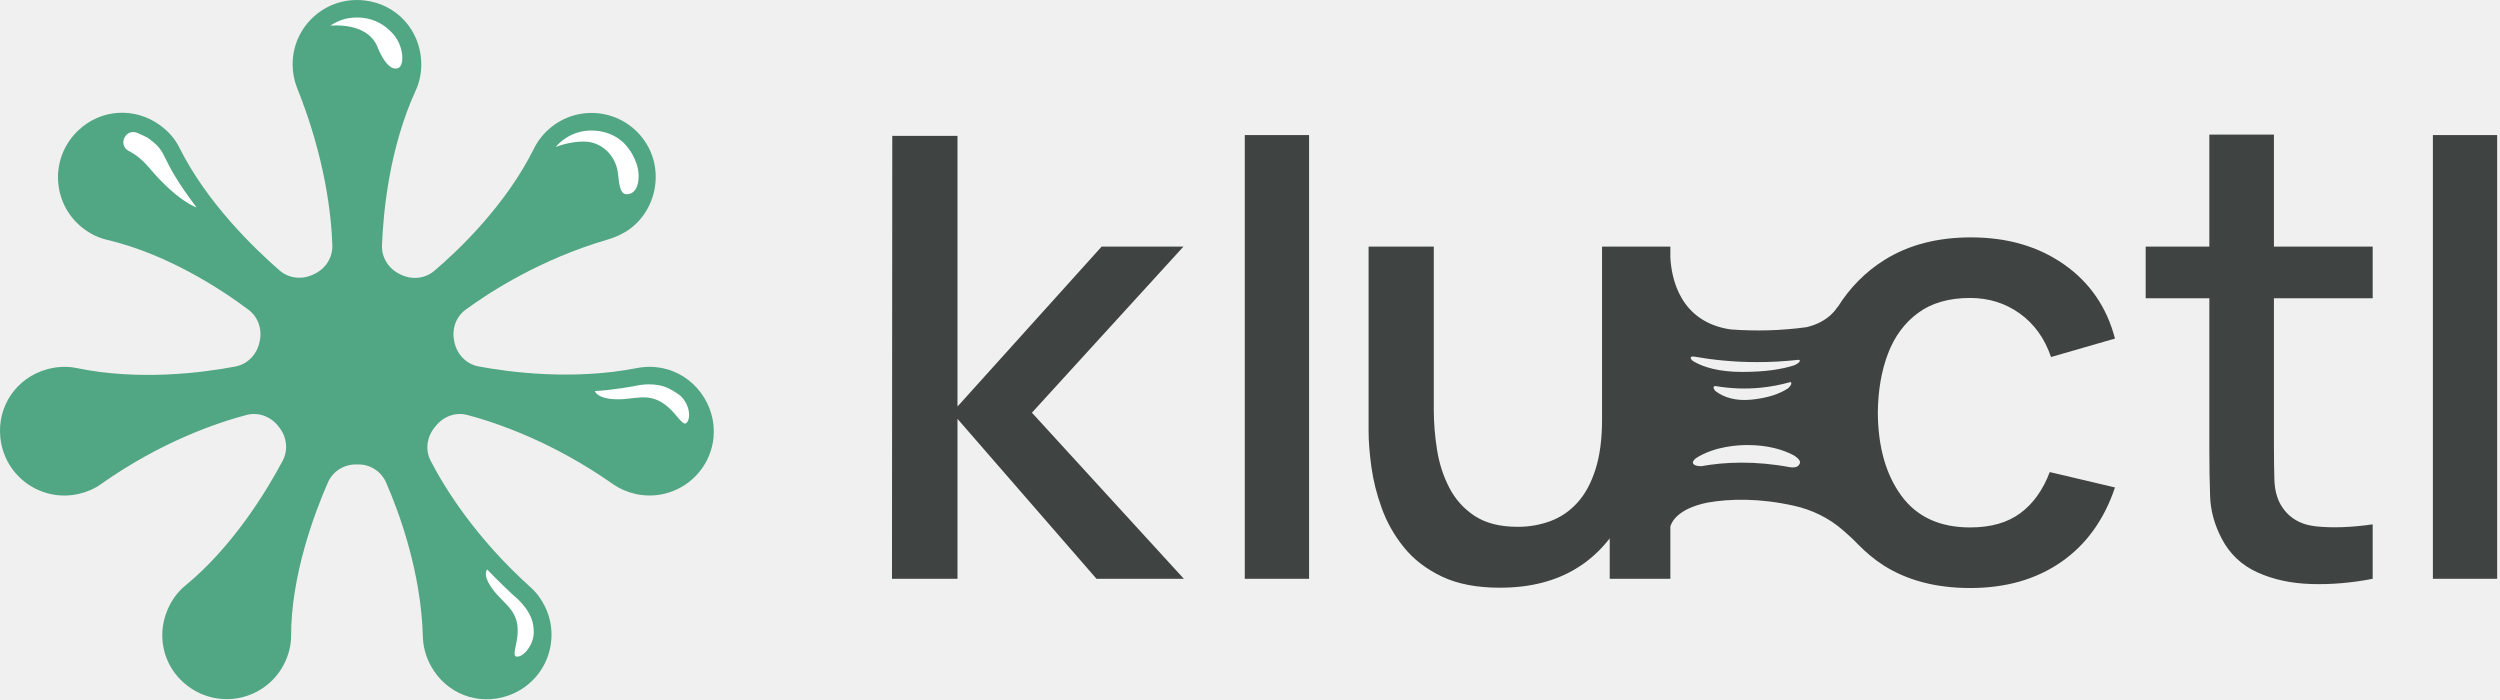
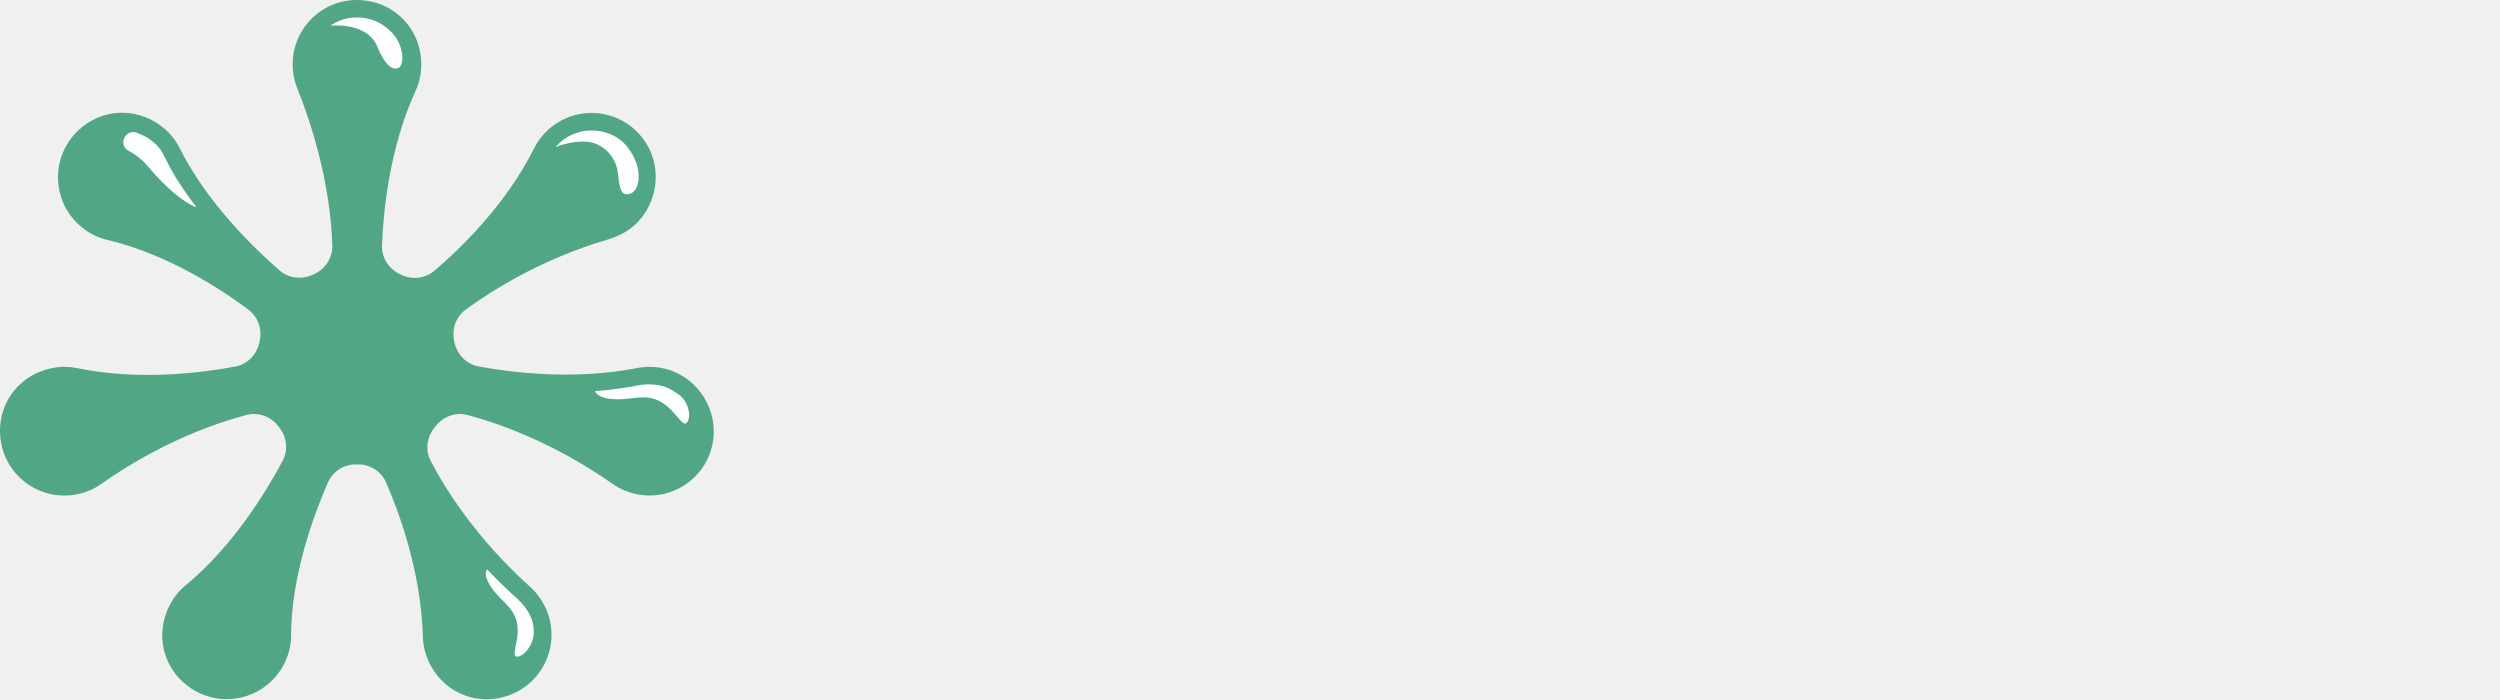
<svg xmlns="http://www.w3.org/2000/svg" width="143" height="40" viewBox="0 0 143 40" fill="none">
  <g clip-path="url(#clip0_133_262)">
-     <path d="M67.693 14.106H63.013L54.768 23.255V7.772H51.038L51.021 33.107H54.768V23.958L62.72 33.107H67.717L59.026 23.606L67.693 14.106ZM71.202 7.727H74.879V33.107H71.202V7.727ZM130.069 7.701H126.374V14.106H122.733V17.062H126.374V25.63C126.374 26.662 126.389 27.585 126.418 28.4C126.447 29.216 126.668 30.016 127.078 30.802C127.536 31.682 128.216 32.327 129.119 32.737C130.022 33.148 131.048 33.371 132.198 33.406C133.347 33.441 134.52 33.341 135.717 33.107V29.993C134.473 30.169 133.391 30.207 132.47 30.107C131.55 30.008 130.879 29.594 130.456 28.867C130.233 28.48 130.113 28.005 130.095 27.442C130.078 26.879 130.069 26.216 130.069 25.454V17.062H135.717V14.106H130.069V7.701ZM139.161 7.727H142.838V33.107H139.161V7.727ZM109.718 17.897C110.491 17.328 111.482 17.044 112.691 17.044C113.758 17.044 114.705 17.34 115.532 17.933C116.359 18.525 116.954 19.355 117.318 20.422L120.977 19.366C120.508 17.572 119.537 16.159 118.066 15.127C116.593 14.094 114.819 13.578 112.743 13.578C110.82 13.578 109.172 14.006 107.8 14.863C106.698 15.55 105.81 16.457 105.117 17.564L105.107 17.551C105.107 17.551 104.656 18.409 103.327 18.716C101.884 18.911 100.425 18.953 98.974 18.841C96.088 18.406 95.608 15.915 95.545 14.733V14.106H91.637V23.993C91.637 25.119 91.51 26.076 91.258 26.861C91.006 27.647 90.66 28.28 90.22 28.761C89.78 29.243 89.267 29.591 88.681 29.808C88.094 30.025 87.472 30.134 86.816 30.134C85.807 30.134 84.989 29.928 84.362 29.518C83.734 29.107 83.247 28.568 82.901 27.899C82.555 27.231 82.321 26.506 82.198 25.727C82.075 24.947 82.013 24.187 82.013 23.448V14.106H78.283V24.662C78.283 25.248 78.336 25.928 78.442 26.703C78.547 27.477 78.746 28.269 79.04 29.078C79.333 29.887 79.758 30.635 80.315 31.321C80.872 32.007 81.596 32.561 82.488 32.984C83.379 33.406 84.482 33.617 85.795 33.617C87.508 33.617 88.968 33.248 90.176 32.508C90.921 32.053 91.546 31.474 92.076 30.797V33.107H95.545V30.117C95.606 29.885 95.94 29.105 97.654 28.751C98.951 28.522 100.61 28.485 102.608 28.927C103.643 29.157 104.607 29.622 105.406 30.319C105.677 30.555 105.97 30.809 106.283 31.141C106.72 31.583 107.193 31.99 107.729 32.333C109.09 33.2 110.744 33.635 112.691 33.635C114.732 33.635 116.467 33.139 117.898 32.148C119.329 31.157 120.355 29.735 120.977 27.882L117.247 27.002C116.86 28.022 116.3 28.805 115.567 29.351C114.834 29.896 113.875 30.169 112.691 30.169C110.955 30.169 109.644 29.565 108.759 28.357C107.873 27.149 107.424 25.565 107.412 23.606C107.424 22.34 107.617 21.213 107.993 20.228C108.368 19.243 108.943 18.466 109.718 17.897V17.897ZM96.877 20.392C97.865 20.57 99.096 20.713 100.516 20.713C101.249 20.713 102.033 20.674 102.858 20.583C102.881 20.583 102.904 20.583 102.914 20.586C102.956 20.598 103.036 20.707 102.635 20.892C101.94 21.12 100.989 21.274 99.655 21.274C98.358 21.274 97.472 21.02 96.863 20.668C96.776 20.604 96.701 20.529 96.709 20.452C96.715 20.397 96.797 20.388 96.877 20.392ZM102.269 22.218C101.801 22.521 101.145 22.761 100.199 22.858C99.279 22.952 98.622 22.734 98.15 22.389C98.081 22.324 98.019 22.246 98.016 22.16C98.015 22.099 98.071 22.083 98.129 22.082C98.993 22.232 99.874 22.263 100.746 22.174C101.266 22.12 101.817 22.02 102.392 21.86C102.408 21.858 102.425 21.856 102.432 21.858C102.463 21.869 102.532 21.984 102.269 22.218ZM102.401 26.726C100.409 26.355 98.704 26.415 97.316 26.666C97.068 26.672 96.832 26.601 96.832 26.458C96.832 26.371 96.918 26.281 97.01 26.207C98.086 25.52 99.427 25.457 99.95 25.457C101.087 25.457 101.963 25.7 102.639 26.063L102.638 26.065C102.638 26.065 103.018 26.306 102.957 26.483C102.898 26.653 102.776 26.771 102.401 26.726Z" fill="#3F4443" />
+     <path class="kluctl_logo_text" d="M67.693 14.106H63.013L54.768 23.255V7.772H51.038L51.021 33.107H54.768V23.958L62.72 33.107H67.717L59.026 23.606L67.693 14.106ZM71.202 7.727H74.879V33.107H71.202V7.727ZM130.069 7.701H126.374V14.106H122.733V17.062H126.374V25.63C126.374 26.662 126.389 27.585 126.418 28.4C126.447 29.216 126.668 30.016 127.078 30.802C127.536 31.682 128.216 32.327 129.119 32.737C130.022 33.148 131.048 33.371 132.198 33.406C133.347 33.441 134.52 33.341 135.717 33.107V29.993C134.473 30.169 133.391 30.207 132.47 30.107C131.55 30.008 130.879 29.594 130.456 28.867C130.233 28.48 130.113 28.005 130.095 27.442C130.078 26.879 130.069 26.216 130.069 25.454V17.062H135.717V14.106H130.069V7.701ZM139.161 7.727H142.838V33.107H139.161V7.727ZM109.718 17.897C110.491 17.328 111.482 17.044 112.691 17.044C113.758 17.044 114.705 17.34 115.532 17.933C116.359 18.525 116.954 19.355 117.318 20.422L120.977 19.366C120.508 17.572 119.537 16.159 118.066 15.127C116.593 14.094 114.819 13.578 112.743 13.578C110.82 13.578 109.172 14.006 107.8 14.863C106.698 15.55 105.81 16.457 105.117 17.564L105.107 17.551C105.107 17.551 104.656 18.409 103.327 18.716C101.884 18.911 100.425 18.953 98.974 18.841C96.088 18.406 95.608 15.915 95.545 14.733V14.106H91.637V23.993C91.637 25.119 91.51 26.076 91.258 26.861C91.006 27.647 90.66 28.28 90.22 28.761C89.78 29.243 89.267 29.591 88.681 29.808C88.094 30.025 87.472 30.134 86.816 30.134C85.807 30.134 84.989 29.928 84.362 29.518C83.734 29.107 83.247 28.568 82.901 27.899C82.555 27.231 82.321 26.506 82.198 25.727C82.075 24.947 82.013 24.187 82.013 23.448V14.106H78.283V24.662C78.283 25.248 78.336 25.928 78.442 26.703C78.547 27.477 78.746 28.269 79.04 29.078C79.333 29.887 79.758 30.635 80.315 31.321C80.872 32.007 81.596 32.561 82.488 32.984C83.379 33.406 84.482 33.617 85.795 33.617C87.508 33.617 88.968 33.248 90.176 32.508C90.921 32.053 91.546 31.474 92.076 30.797V33.107H95.545V30.117C95.606 29.885 95.94 29.105 97.654 28.751C98.951 28.522 100.61 28.485 102.608 28.927C103.643 29.157 104.607 29.622 105.406 30.319C105.677 30.555 105.97 30.809 106.283 31.141C106.72 31.583 107.193 31.99 107.729 32.333C109.09 33.2 110.744 33.635 112.691 33.635C114.732 33.635 116.467 33.139 117.898 32.148C119.329 31.157 120.355 29.735 120.977 27.882L117.247 27.002C116.86 28.022 116.3 28.805 115.567 29.351C114.834 29.896 113.875 30.169 112.691 30.169C110.955 30.169 109.644 29.565 108.759 28.357C107.873 27.149 107.424 25.565 107.412 23.606C107.424 22.34 107.617 21.213 107.993 20.228C108.368 19.243 108.943 18.466 109.718 17.897V17.897ZM96.877 20.392C97.865 20.57 99.096 20.713 100.516 20.713C101.249 20.713 102.033 20.674 102.858 20.583C102.881 20.583 102.904 20.583 102.914 20.586C102.956 20.598 103.036 20.707 102.635 20.892C101.94 21.12 100.989 21.274 99.655 21.274C98.358 21.274 97.472 21.02 96.863 20.668C96.776 20.604 96.701 20.529 96.709 20.452C96.715 20.397 96.797 20.388 96.877 20.392ZM102.269 22.218C101.801 22.521 101.145 22.761 100.199 22.858C99.279 22.952 98.622 22.734 98.15 22.389C98.081 22.324 98.019 22.246 98.016 22.16C98.015 22.099 98.071 22.083 98.129 22.082C98.993 22.232 99.874 22.263 100.746 22.174C101.266 22.12 101.817 22.02 102.392 21.86C102.408 21.858 102.425 21.856 102.432 21.858C102.463 21.869 102.532 21.984 102.269 22.218ZM102.401 26.726C100.409 26.355 98.704 26.415 97.316 26.666C97.068 26.672 96.832 26.601 96.832 26.458C96.832 26.371 96.918 26.281 97.01 26.207C98.086 25.52 99.427 25.457 99.95 25.457C101.087 25.457 101.963 25.7 102.639 26.063L102.638 26.065C102.638 26.065 103.018 26.306 102.957 26.483C102.898 26.653 102.776 26.771 102.401 26.726Z" />
    <path d="M38.163 21.124C37.58 20.959 36.994 20.943 36.443 21.052C32.809 21.765 29.206 21.301 27.375 20.96C26.677 20.83 26.152 20.284 25.997 19.591C25.994 19.577 25.991 19.563 25.988 19.549C25.828 18.858 26.058 18.137 26.63 17.718C28.058 16.67 30.944 14.817 34.764 13.701C35.64 13.446 36.479 12.938 37.032 11.949C37.672 10.802 37.673 9.367 36.99 8.244C35.813 6.307 33.255 5.897 31.542 7.264C31.115 7.604 30.782 8.019 30.554 8.477C28.934 11.732 26.276 14.272 24.845 15.49C24.307 15.948 23.557 16.015 22.921 15.705C22.907 15.698 22.892 15.691 22.877 15.684C22.238 15.379 21.824 14.746 21.85 14.039C21.921 12.15 22.265 8.468 23.78 5.175C24.011 4.672 24.12 4.103 24.093 3.507C24.01 1.7 22.687 0.254 20.891 0.03C18.648 -0.25 16.738 1.491 16.738 3.679C16.738 4.157 16.827 4.614 16.995 5.031C18.607 9.048 18.955 12.323 19.01 14.028C19.033 14.735 18.623 15.37 17.983 15.671C17.965 15.68 17.947 15.688 17.93 15.697C17.286 16.008 16.529 15.937 15.99 15.469C14.537 14.205 11.823 11.585 10.262 8.446C10.017 7.953 9.641 7.517 9.162 7.168C7.705 6.106 5.756 6.228 4.458 7.478C2.82 9.056 2.986 11.65 4.703 13.019C5.129 13.359 5.607 13.596 6.105 13.713C9.618 14.539 12.702 16.584 14.213 17.717C14.778 18.14 15.008 18.855 14.849 19.543C14.845 19.561 14.841 19.579 14.836 19.597C14.683 20.288 14.159 20.832 13.464 20.965C11.618 21.316 7.978 21.797 4.392 21.054C3.848 20.942 3.269 20.962 2.692 21.122C0.945 21.608 -0.168 23.226 0.02 25.029C0.254 27.271 2.373 28.738 4.501 28.252C4.967 28.146 5.395 27.961 5.763 27.701C9.207 25.264 12.421 24.178 14.105 23.735C14.784 23.557 15.486 23.825 15.919 24.378C15.932 24.394 15.945 24.41 15.957 24.425C16.402 24.98 16.501 25.731 16.167 26.359C15.271 28.045 13.341 31.249 10.59 33.505C10.164 33.854 9.822 34.319 9.588 34.864C8.877 36.522 9.432 38.395 10.942 39.382C12.844 40.624 15.334 39.885 16.286 37.907C16.522 37.416 16.65 36.897 16.65 36.385C16.65 32.908 17.985 29.36 18.757 27.596C19.038 26.956 19.675 26.557 20.375 26.566C20.415 26.566 20.456 26.567 20.497 26.566C20.833 26.564 21.163 26.661 21.445 26.845C21.728 27.029 21.95 27.291 22.084 27.6C22.828 29.301 24.086 32.699 24.188 36.422C24.204 36.981 24.35 37.547 24.639 38.076C25.513 39.679 27.355 40.392 29.076 39.785C31.182 39.043 32.123 36.668 31.181 34.713C30.974 34.283 30.698 33.907 30.363 33.606C27.174 30.742 25.423 27.883 24.632 26.355C24.311 25.735 24.417 24.994 24.857 24.451C24.876 24.427 24.896 24.403 24.915 24.379C25.348 23.826 26.052 23.557 26.731 23.736C28.411 24.18 31.612 25.267 35.073 27.699C35.442 27.957 35.869 28.143 36.335 28.25C38.35 28.709 40.356 27.419 40.762 25.378C41.13 23.527 39.978 21.64 38.163 21.124L38.163 21.124Z" fill="#51A684" />
    <path d="M38.817 22.558C38.637 22.428 38.376 22.275 38.204 22.197C38.204 22.197 37.479 21.798 36.234 22.094C36.234 22.094 34.973 22.325 34.03 22.368C34.03 22.368 34.124 22.805 35.231 22.839C36.25 22.871 37.032 22.443 37.969 23.093C38.002 23.117 38.033 23.141 38.067 23.165C38.08 23.175 38.092 23.185 38.104 23.195C38.136 23.219 38.167 23.243 38.199 23.27C38.723 23.716 39.058 24.381 39.261 24.197C39.571 23.914 39.418 22.994 38.817 22.558H38.817ZM36.37 9.254C36.243 8.942 36.127 8.717 35.963 8.515C35.963 8.515 35.402 7.557 34.005 7.47C32.559 7.38 31.786 8.409 31.786 8.409C31.786 8.409 32.588 8.076 33.448 8.098C34.433 8.122 35.224 8.913 35.343 9.891C35.422 10.544 35.454 11.111 35.85 11.111C36.562 11.111 36.678 10.013 36.37 9.254ZM22.478 1.937C22.373 1.826 21.552 0.791 19.942 1.038C19.795 1.061 19.649 1.102 19.51 1.154C19.337 1.219 19.105 1.322 18.894 1.471C18.894 1.471 20.956 1.22 21.578 2.65C21.578 2.65 22.102 4.095 22.738 3.905C22.759 3.904 22.779 3.899 22.799 3.886C23.188 3.647 23.032 2.524 22.478 1.937L22.478 1.937ZM7.365 8.634C6.712 8.288 7.19 7.309 7.867 7.606C7.995 7.663 8.367 7.822 8.49 7.911C9.732 8.803 8.963 8.849 11.242 11.865C11.242 11.865 10.162 11.536 8.486 9.542C8.179 9.177 7.812 8.87 7.39 8.647L7.365 8.634ZM30.528 36.142C30.52 35.929 30.601 35.068 29.337 34.022C29.337 34.022 28.416 33.163 27.871 32.576C27.871 32.576 27.551 32.847 28.179 33.704C28.759 34.494 29.545 34.832 29.608 35.926C29.609 35.965 29.61 36.002 29.611 36.042C29.612 36.058 29.611 36.073 29.611 36.088C29.611 36.127 29.612 36.164 29.61 36.204C29.583 36.865 29.279 37.512 29.538 37.556C29.935 37.623 30.554 36.855 30.528 36.142L30.528 36.142Z" fill="white" />
  </g>
  <defs>
    <clipPath id="clip0_133_262">
      <rect width="142.838" height="40" fill="white" />
    </clipPath>
  </defs>
</svg>
